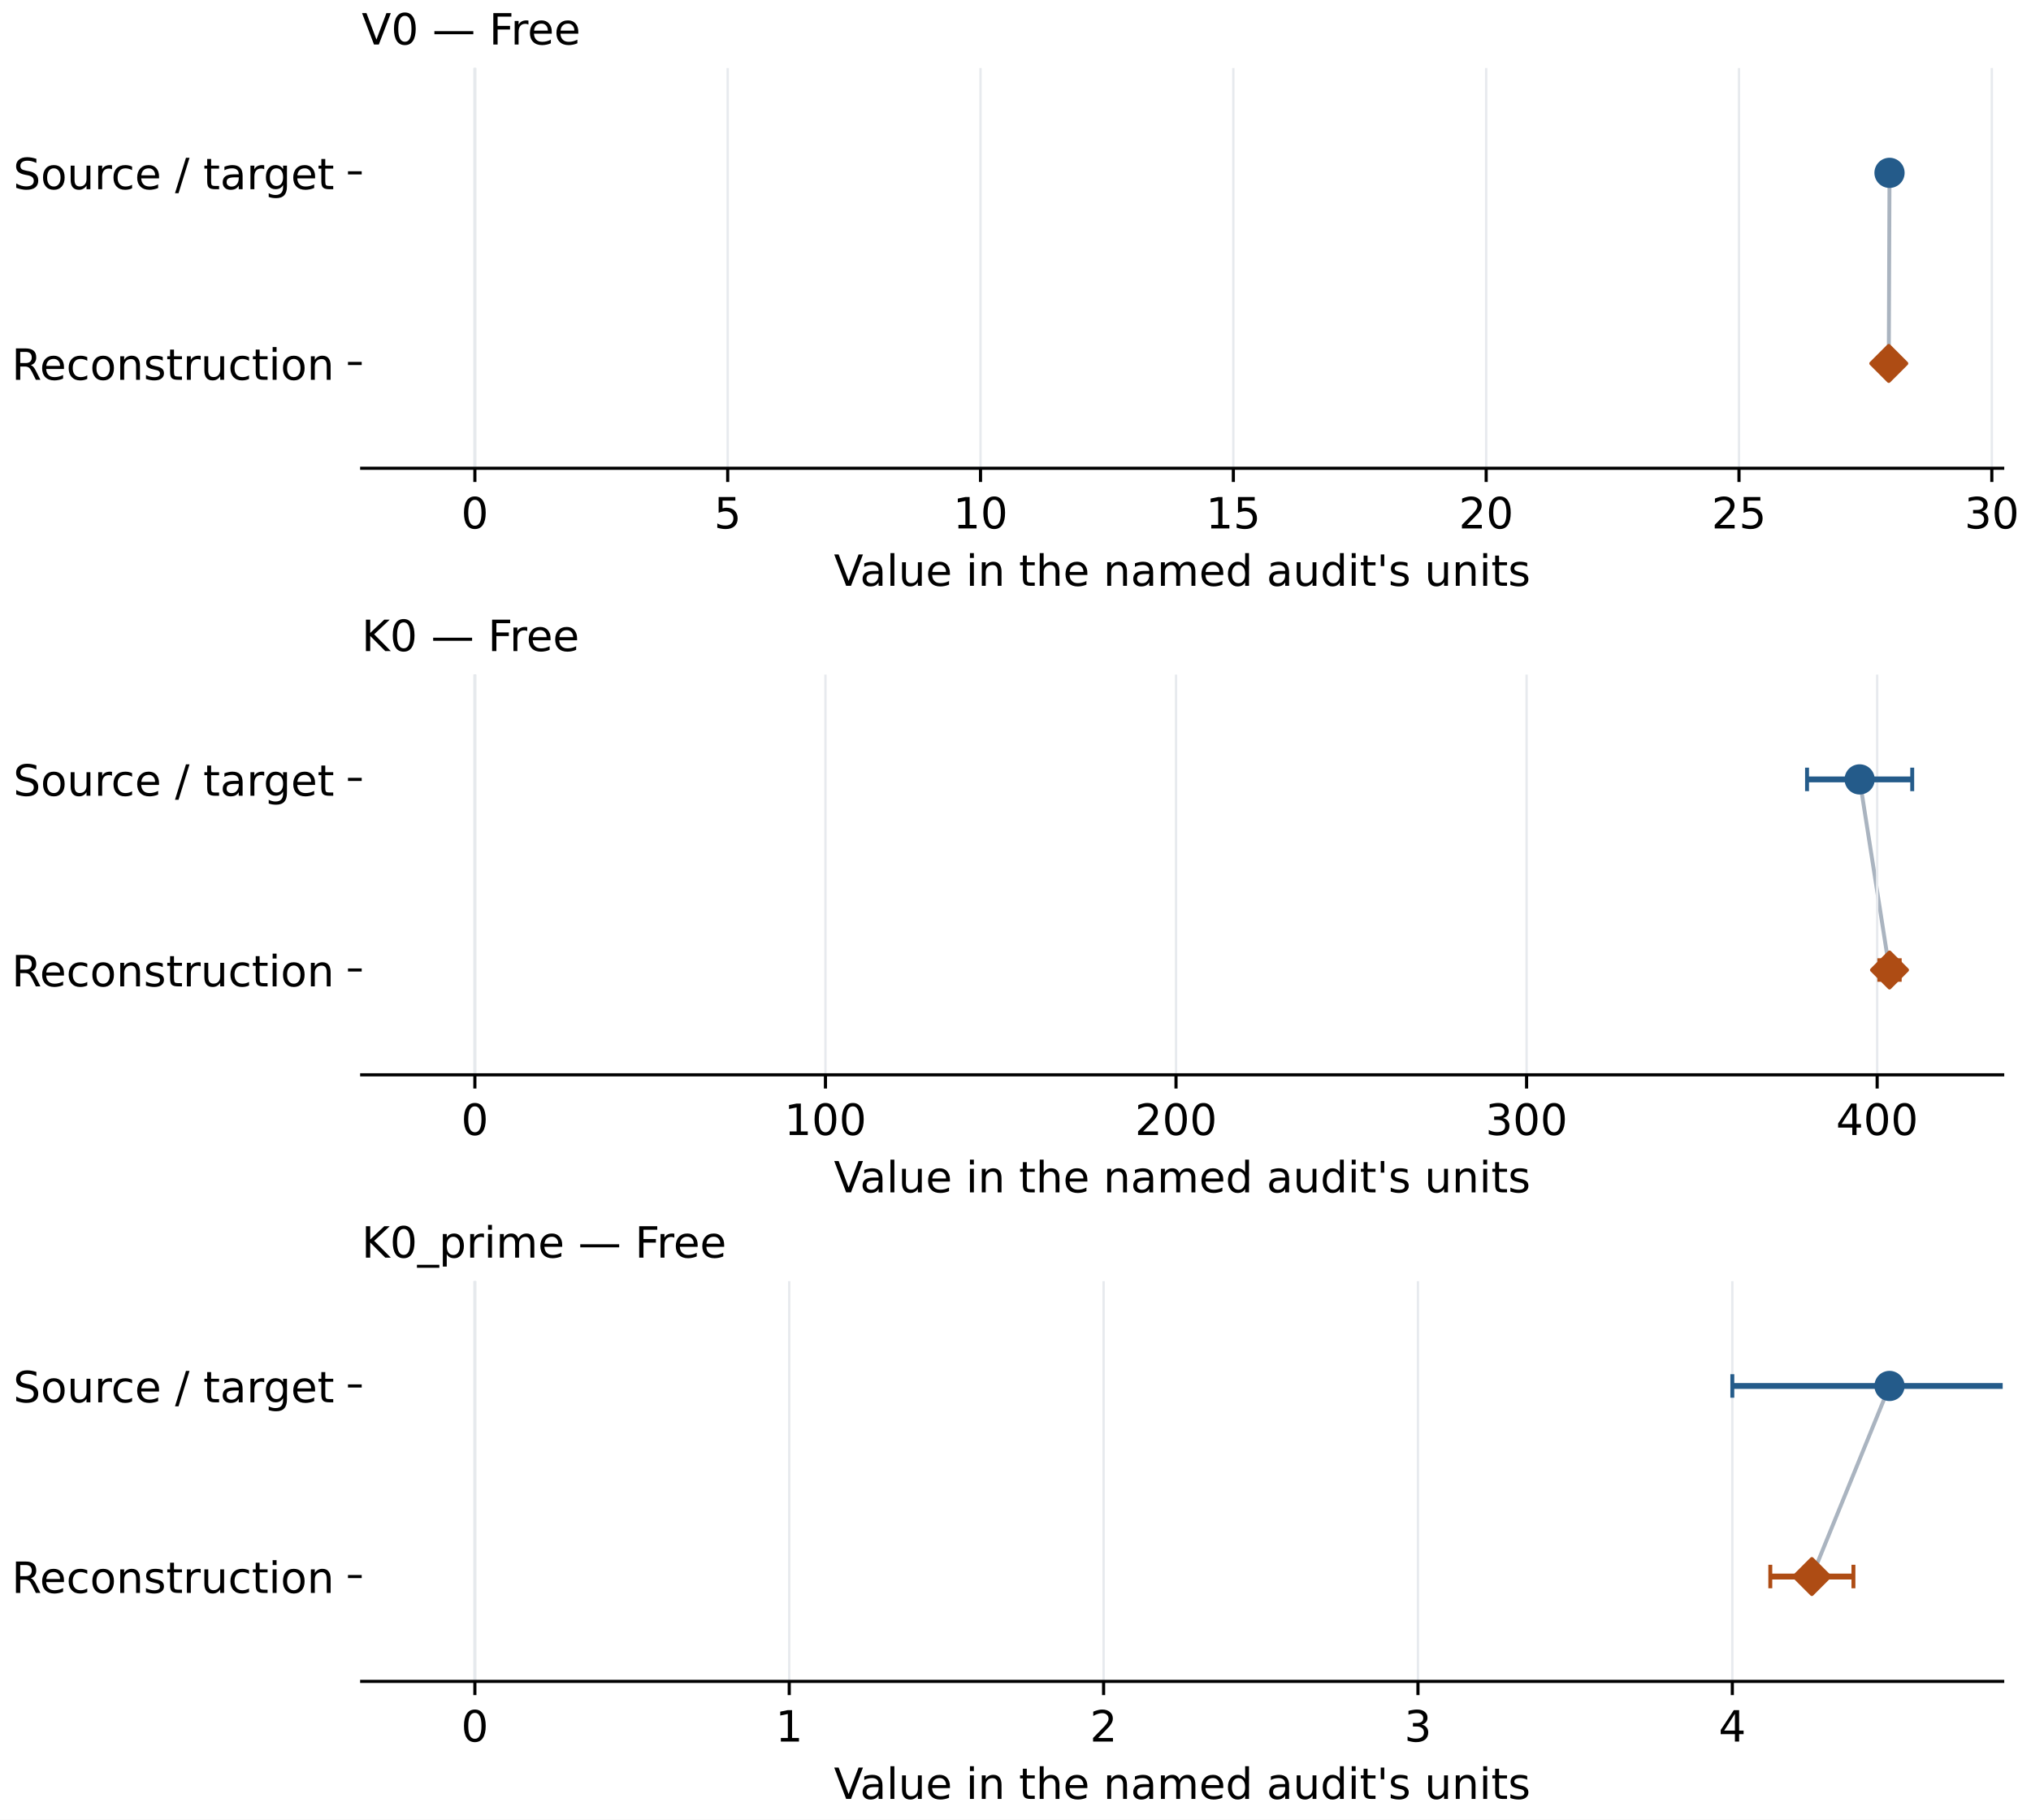
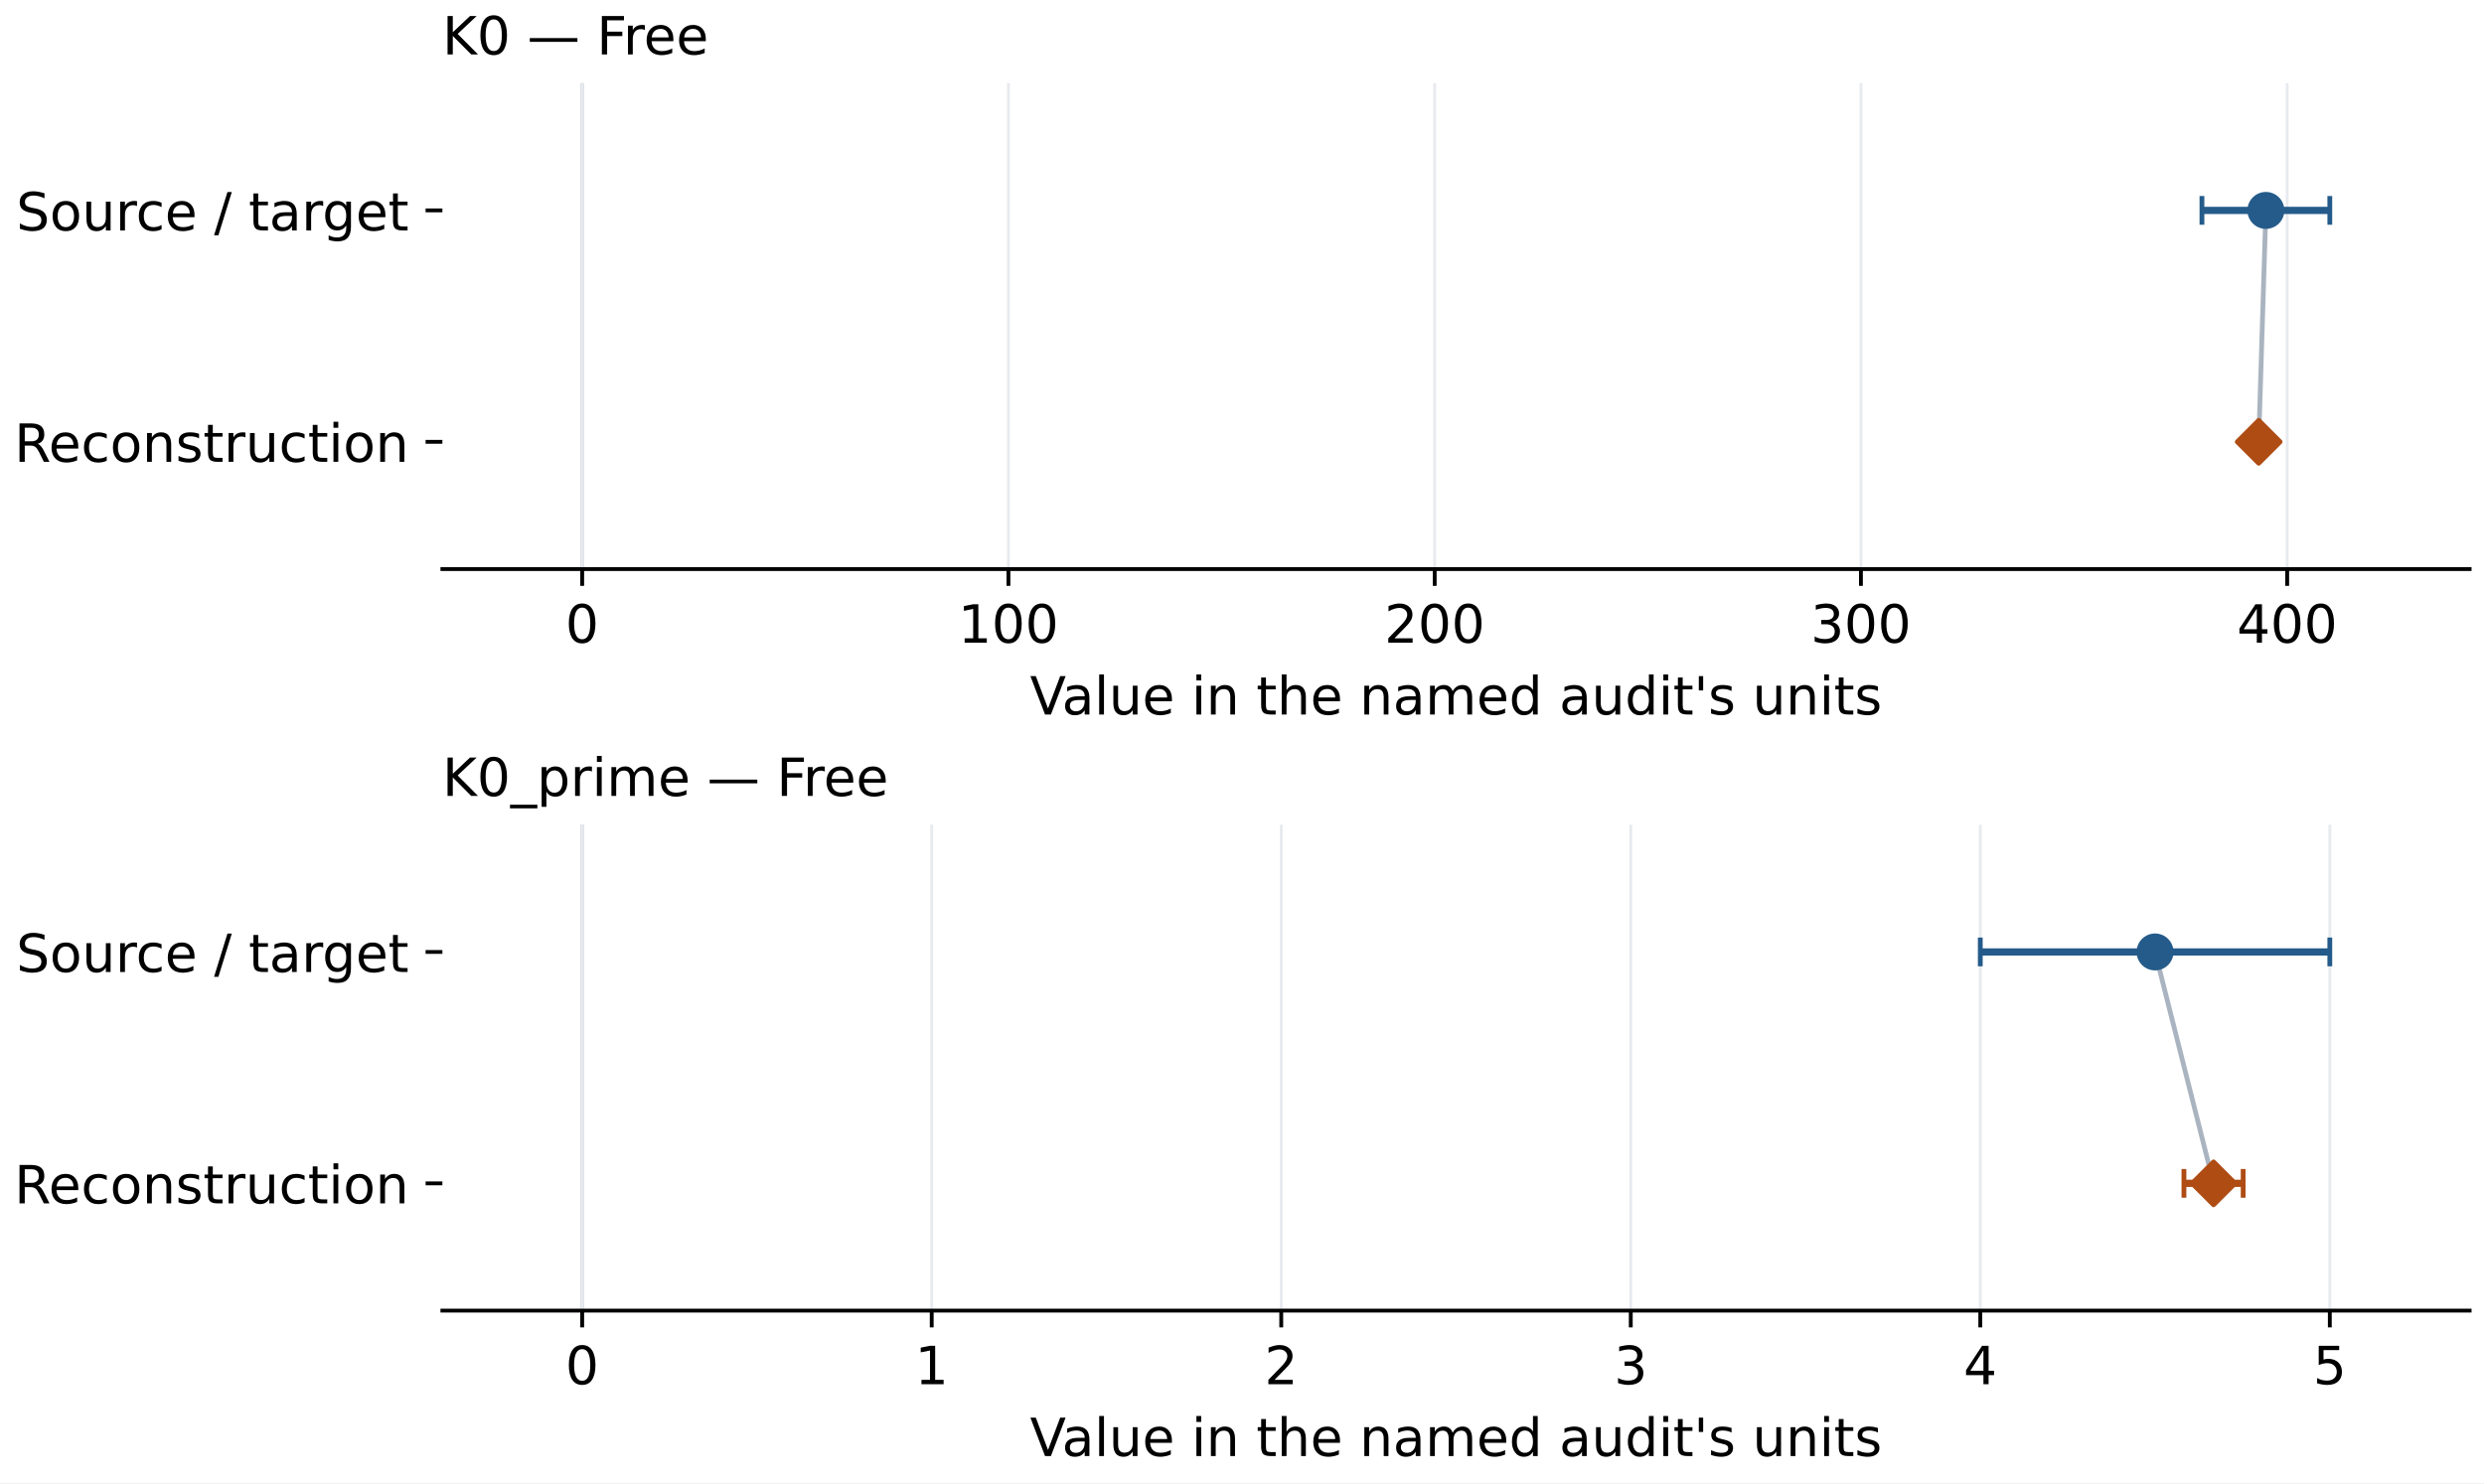
- <svg xmlns="http://www.w3.org/2000/svg" xmlns:xlink="http://www.w3.org/1999/xlink" width="518.4pt" height="464.4pt" viewBox="0 0 518.4 464.4" version="1.1">
+ <svg xmlns="http://www.w3.org/2000/svg" xmlns:xlink="http://www.w3.org/1999/xlink" width="518.4pt" height="309.6pt" viewBox="0 0 518.4 309.6" version="1.1">
  <defs>
    <style type="text/css">*{stroke-linejoin: round; stroke-linecap: butt}</style>
  </defs>
  <g id="figure_1">
    <g id="patch_1">
-       <path d="M 0 464.4 L 518.4 464.4 L 518.4 0 L 0 0 z " style="fill: #ffffff" />
+       <path d="M 0 309.6 L 518.4 309.6 L 518.4 0 L 0 0 z " style="fill: #ffffff" />
    </g>
    <g id="axes_1">
      <g id="patch_2">
-         <path d="M 92.321 119.508 L 511.172 119.508 L 511.172 17.359 L 92.321 17.359 z " style="fill: #ffffff" />
+         <path d="M 92.323 118.798 L 515.4 118.798 L 515.4 17.358 L 92.323 17.358 z " style="fill: #ffffff" />
      </g>
      <g id="line2d_1">
-         <path d="M 121.208 119.508 L 121.208 17.359 " clip-path="url(#p9047273230)" style="fill: none; stroke: #c3cad2; stroke-width: 0.7; stroke-linecap: square" />
+         <path d="M 121.501 118.798 L 121.501 17.358 " clip-path="url(#p6640d6a208)" style="fill: none; stroke: #c3cad2; stroke-width: 0.7; stroke-linecap: square" />
      </g>
      <g id="line2d_2">
-         <path d="M 482.286 44.112 L 482.099 92.754 " clip-path="url(#p9047273230)" style="fill: none; stroke: #aab4c0; stroke-linecap: square" />
+         <path d="M 472.879 43.925 L 471.38 92.231 " clip-path="url(#p6640d6a208)" style="fill: none; stroke: #aab4c0; stroke-linecap: square" />
      </g>
      <g id="matplotlib.axis_1">
        <g id="xtick_1">
          <g id="line2d_3">
-             <path d="M 121.208 119.508 L 121.208 17.359 " clip-path="url(#p9047273230)" style="fill: none; stroke: #e7eaee; stroke-width: 0.6; stroke-linecap: square" />
+             <path d="M 121.501 118.798 L 121.501 17.358 " clip-path="url(#p6640d6a208)" style="fill: none; stroke: #e7eaee; stroke-width: 0.6; stroke-linecap: square" />
          </g>
          <g id="line2d_4">
            <defs>
              <path id="mb45e14ee2d" d="M 0 0 L 0 3.5 " style="stroke: #000000; stroke-width: 0.8" />
            </defs>
            <g>
-               <use xlink:href="#mb45e14ee2d" x="121.208" y="119.508" style="stroke: #000000; stroke-width: 0.8" />
+               <use xlink:href="#mb45e14ee2d" x="121.501" y="118.798" style="stroke: #000000; stroke-width: 0.8" />
            </g>
          </g>
          <g id="text_1">
-             <text style="font: 11px 'DejaVu Sans', Arial, sans-serif; text-anchor: middle" x="121.208" y="134.866" transform="rotate(-0 121.2077 134.8662)">0</text>
+             <text style="font-size: 11px; font-family: 'DejaVu Sans', Arial, sans-serif; text-anchor: middle" x="121.501" y="134.156" transform="rotate(-0 121.5009 134.1559)">0</text>
          </g>
        </g>
        <g id="xtick_2">
          <g id="line2d_5">
-             <path d="M 185.74 119.508 L 185.74 17.359 " clip-path="url(#p9047273230)" style="fill: none; stroke: #e7eaee; stroke-width: 0.6; stroke-linecap: square" />
+             <path d="M 210.457 118.798 L 210.457 17.358 " clip-path="url(#p6640d6a208)" style="fill: none; stroke: #e7eaee; stroke-width: 0.6; stroke-linecap: square" />
          </g>
          <g id="line2d_6">
            <g>
-               <use xlink:href="#mb45e14ee2d" x="185.74" y="119.508" style="stroke: #000000; stroke-width: 0.8" />
+               <use xlink:href="#mb45e14ee2d" x="210.457" y="118.798" style="stroke: #000000; stroke-width: 0.8" />
            </g>
          </g>
          <g id="text_2">
-             <text style="font: 11px 'DejaVu Sans', Arial, sans-serif; text-anchor: middle" x="185.74" y="134.866" transform="rotate(-0 185.7398 134.8662)">5</text>
+             <text style="font-size: 11px; font-family: 'DejaVu Sans', Arial, sans-serif; text-anchor: middle" x="210.457" y="134.156" transform="rotate(-0 210.4573 134.1559)">100</text>
          </g>
        </g>
        <g id="xtick_3">
          <g id="line2d_7">
-             <path d="M 250.272 119.508 L 250.272 17.359 " clip-path="url(#p9047273230)" style="fill: none; stroke: #e7eaee; stroke-width: 0.6; stroke-linecap: square" />
+             <path d="M 299.414 118.798 L 299.414 17.358 " clip-path="url(#p6640d6a208)" style="fill: none; stroke: #e7eaee; stroke-width: 0.6; stroke-linecap: square" />
          </g>
          <g id="line2d_8">
            <g>
-               <use xlink:href="#mb45e14ee2d" x="250.272" y="119.508" style="stroke: #000000; stroke-width: 0.8" />
+               <use xlink:href="#mb45e14ee2d" x="299.414" y="118.798" style="stroke: #000000; stroke-width: 0.8" />
            </g>
          </g>
          <g id="text_3">
-             <text style="font: 11px 'DejaVu Sans', Arial, sans-serif; text-anchor: middle" x="250.272" y="134.866" transform="rotate(-0 250.2719 134.8662)">10</text>
+             <text style="font-size: 11px; font-family: 'DejaVu Sans', Arial, sans-serif; text-anchor: middle" x="299.414" y="134.156" transform="rotate(-0 299.4137 134.1559)">200</text>
          </g>
        </g>
        <g id="xtick_4">
          <g id="line2d_9">
-             <path d="M 314.804 119.508 L 314.804 17.359 " clip-path="url(#p9047273230)" style="fill: none; stroke: #e7eaee; stroke-width: 0.6; stroke-linecap: square" />
+             <path d="M 388.37 118.798 L 388.37 17.358 " clip-path="url(#p6640d6a208)" style="fill: none; stroke: #e7eaee; stroke-width: 0.6; stroke-linecap: square" />
          </g>
          <g id="line2d_10">
            <g>
-               <use xlink:href="#mb45e14ee2d" x="314.804" y="119.508" style="stroke: #000000; stroke-width: 0.8" />
+               <use xlink:href="#mb45e14ee2d" x="388.37" y="118.798" style="stroke: #000000; stroke-width: 0.8" />
            </g>
          </g>
          <g id="text_4">
-             <text style="font: 11px 'DejaVu Sans', Arial, sans-serif; text-anchor: middle" x="314.804" y="134.866" transform="rotate(-0 314.804 134.8662)">15</text>
+             <text style="font-size: 11px; font-family: 'DejaVu Sans', Arial, sans-serif; text-anchor: middle" x="388.37" y="134.156" transform="rotate(-0 388.37 134.1559)">300</text>
          </g>
        </g>
        <g id="xtick_5">
          <g id="line2d_11">
-             <path d="M 379.336 119.508 L 379.336 17.359 " clip-path="url(#p9047273230)" style="fill: none; stroke: #e7eaee; stroke-width: 0.6; stroke-linecap: square" />
+             <path d="M 477.326 118.798 L 477.326 17.358 " clip-path="url(#p6640d6a208)" style="fill: none; stroke: #e7eaee; stroke-width: 0.6; stroke-linecap: square" />
          </g>
          <g id="line2d_12">
            <g>
-               <use xlink:href="#mb45e14ee2d" x="379.336" y="119.508" style="stroke: #000000; stroke-width: 0.8" />
+               <use xlink:href="#mb45e14ee2d" x="477.326" y="118.798" style="stroke: #000000; stroke-width: 0.8" />
            </g>
          </g>
          <g id="text_5">
-             <text style="font: 11px 'DejaVu Sans', Arial, sans-serif; text-anchor: middle" x="379.336" y="134.866" transform="rotate(-0 379.3361 134.8662)">20</text>
-           </g>
-         </g>
-         <g id="xtick_6">
-           <g id="line2d_13">
-             <path d="M 443.868 119.508 L 443.868 17.359 " clip-path="url(#p9047273230)" style="fill: none; stroke: #e7eaee; stroke-width: 0.6; stroke-linecap: square" />
-           </g>
-           <g id="line2d_14">
-             <g>
-               <use xlink:href="#mb45e14ee2d" x="443.868" y="119.508" style="stroke: #000000; stroke-width: 0.8" />
-             </g>
-           </g>
-           <g id="text_6">
-             <text style="font: 11px 'DejaVu Sans', Arial, sans-serif; text-anchor: middle" x="443.868" y="134.866" transform="rotate(-0 443.8682 134.8662)">25</text>
-           </g>
-         </g>
-         <g id="xtick_7">
-           <g id="line2d_15">
-             <path d="M 508.4 119.508 L 508.4 17.359 " clip-path="url(#p9047273230)" style="fill: none; stroke: #e7eaee; stroke-width: 0.6; stroke-linecap: square" />
-           </g>
-           <g id="line2d_16">
-             <g>
-               <use xlink:href="#mb45e14ee2d" x="508.4" y="119.508" style="stroke: #000000; stroke-width: 0.8" />
-             </g>
-           </g>
-           <g id="text_7">
-             <text style="font: 11px 'DejaVu Sans', Arial, sans-serif; text-anchor: middle" x="508.4" y="134.866" transform="rotate(-0 508.4003 134.8662)">30</text>
-           </g>
-         </g>
-         <g id="text_8">
-           <text style="font: 11px 'DejaVu Sans', Arial, sans-serif; text-anchor: middle" x="301.747" y="149.512" transform="rotate(-0 301.7467 149.5121)">Value in the named audit's units</text>
+             <text style="font-size: 11px; font-family: 'DejaVu Sans', Arial, sans-serif; text-anchor: middle" x="477.326" y="134.156" transform="rotate(-0 477.3264 134.1559)">400</text>
+           </g>
+         </g>
+         <g id="text_6">
+           <text style="font-size: 11px; font-family: 'DejaVu Sans', Arial, sans-serif; text-anchor: middle" x="303.861" y="149.157" transform="rotate(-0 303.8615 149.1568)">Value in the named audit's units</text>
        </g>
      </g>
      <g id="matplotlib.axis_2">
        <g id="ytick_1">
-           <g id="line2d_17">
+           <g id="line2d_13">
            <defs>
              <path id="m7f30f8d901" d="M 0 0 L -3.5 0 " style="stroke: #000000; stroke-width: 0.8" />
            </defs>
            <g>
-               <use xlink:href="#m7f30f8d901" x="92.321" y="92.754" style="stroke: #000000; stroke-width: 0.8" />
-             </g>
-           </g>
-           <g id="text_9">
-             <text style="font: 11px 'DejaVu Sans', Arial, sans-serif; text-anchor: end" x="85.321" y="96.934" transform="rotate(-0 85.32149 96.93362)">Reconstruction</text>
+               <use xlink:href="#m7f30f8d901" x="92.323" y="92.231" style="stroke: #000000; stroke-width: 0.8" />
+             </g>
+           </g>
+           <g id="text_7">
+             <text style="font-size: 11px; font-family: 'DejaVu Sans', Arial, sans-serif; text-anchor: end" x="85.323" y="96.41" transform="rotate(-0 85.32321 96.40978)">Reconstruction</text>
          </g>
        </g>
        <g id="ytick_2">
-           <g id="line2d_18">
-             <g>
-               <use xlink:href="#m7f30f8d901" x="92.321" y="44.112" style="stroke: #000000; stroke-width: 0.8" />
-             </g>
-           </g>
-           <g id="text_10">
-             <text style="font: 11px 'DejaVu Sans', Arial, sans-serif; text-anchor: end" x="85.321" y="48.291" transform="rotate(-0 85.32149 48.29107)">Source / target</text>
+           <g id="line2d_14">
+             <g>
+               <use xlink:href="#m7f30f8d901" x="92.323" y="43.925" style="stroke: #000000; stroke-width: 0.8" />
+             </g>
+           </g>
+           <g id="text_8">
+             <text style="font-size: 11px; font-family: 'DejaVu Sans', Arial, sans-serif; text-anchor: end" x="85.323" y="48.104" transform="rotate(-0 85.32321 48.1042)">Source / target</text>
          </g>
        </g>
      </g>
      <g id="PathCollection_1">
        <defs>
          <path id="m5b1aaaca44" d="M 0 3.354 C 0.89 3.354 1.743 3.001 2.372 2.372 C 3.001 1.743 3.354 0.89 3.354 0 C 3.354 -0.89 3.001 -1.743 2.372 -2.372 C 1.743 -3.001 0.89 -3.354 0 -3.354 C -0.89 -3.354 -1.743 -3.001 -2.372 -2.372 C -3.001 -1.743 -3.354 -0.89 -3.354 0 C -3.354 0.89 -3.001 1.743 -2.372 2.372 C -1.743 3.001 -0.89 3.354 0 3.354 z " style="stroke: #245b8a" />
        </defs>
-         <g clip-path="url(#p9047273230)">
-           <use xlink:href="#m5b1aaaca44" x="482.286" y="44.112" style="fill: #245b8a; stroke: #245b8a" />
+         <g clip-path="url(#p6640d6a208)">
+           <use xlink:href="#m5b1aaaca44" x="472.879" y="43.925" style="fill: #245b8a; stroke: #245b8a" />
        </g>
      </g>
      <g id="PathCollection_2">
        <defs>
          <path id="m79c71298e6" d="M -0 4.472 L 4.472 0 L 0 -4.472 L -4.472 -0 z " style="stroke: #ae4c14" />
        </defs>
-         <g clip-path="url(#p9047273230)">
-           <use xlink:href="#m79c71298e6" x="482.099" y="92.754" style="fill: #ae4c14; stroke: #ae4c14" />
+         <g clip-path="url(#p6640d6a208)">
+           <use xlink:href="#m79c71298e6" x="471.38" y="92.231" style="fill: #ae4c14; stroke: #ae4c14" />
        </g>
      </g>
      <g id="LineCollection_1">
-         <path d="M 482.043 44.112 L 482.528 44.112 " clip-path="url(#p9047273230)" style="fill: none; stroke: #245b8a; stroke-width: 1.5" />
-       </g>
-       <g id="line2d_19">
+         <path d="M 459.535 43.925 L 486.222 43.925 " clip-path="url(#p6640d6a208)" style="fill: none; stroke: #245b8a; stroke-width: 1.5" />
+       </g>
+       <g id="line2d_15">
        <defs>
          <path id="m002537e231" d="M 0 3 L 0 -3 " style="stroke: #245b8a" />
        </defs>
-         <g clip-path="url(#p9047273230)">
-           <use xlink:href="#m002537e231" x="482.043" y="44.112" style="fill: #245b8a; stroke: #245b8a" />
-         </g>
-       </g>
-       <g id="line2d_20">
-         <g clip-path="url(#p9047273230)">
-           <use xlink:href="#m002537e231" x="482.528" y="44.112" style="fill: #245b8a; stroke: #245b8a" />
+         <g clip-path="url(#p6640d6a208)">
+           <use xlink:href="#m002537e231" x="459.535" y="43.925" style="fill: #245b8a; stroke: #245b8a" />
+         </g>
+       </g>
+       <g id="line2d_16">
+         <g clip-path="url(#p6640d6a208)">
+           <use xlink:href="#m002537e231" x="486.222" y="43.925" style="fill: #245b8a; stroke: #245b8a" />
        </g>
      </g>
      <g id="LineCollection_2">
-         <path d="M 482.052 92.754 L 482.146 92.754 " clip-path="url(#p9047273230)" style="fill: none; stroke: #ae4c14; stroke-width: 1.5" />
-       </g>
-       <g id="line2d_21">
+         <path d="M 470.225 92.231 L 472.536 92.231 " clip-path="url(#p6640d6a208)" style="fill: none; stroke: #ae4c14; stroke-width: 1.5" />
+       </g>
+       <g id="line2d_17">
        <defs>
          <path id="m3def4cd5cd" d="M 0 3 L 0 -3 " style="stroke: #ae4c14" />
        </defs>
-         <g clip-path="url(#p9047273230)">
-           <use xlink:href="#m3def4cd5cd" x="482.052" y="92.754" style="fill: #ae4c14; stroke: #ae4c14" />
-         </g>
-       </g>
-       <g id="line2d_22">
-         <g clip-path="url(#p9047273230)">
-           <use xlink:href="#m3def4cd5cd" x="482.146" y="92.754" style="fill: #ae4c14; stroke: #ae4c14" />
+         <g clip-path="url(#p6640d6a208)">
+           <use xlink:href="#m3def4cd5cd" x="470.225" y="92.231" style="fill: #ae4c14; stroke: #ae4c14" />
+         </g>
+       </g>
+       <g id="line2d_18">
+         <g clip-path="url(#p6640d6a208)">
+           <use xlink:href="#m3def4cd5cd" x="472.536" y="92.231" style="fill: #ae4c14; stroke: #ae4c14" />
        </g>
      </g>
      <g id="patch_3">
-         <path d="M 92.321 119.508 L 511.172 119.508 " style="fill: none; stroke: #000000; stroke-width: 0.8; stroke-linejoin: miter; stroke-linecap: square" />
-       </g>
-       <g id="text_11">
-         <text style="font: 11px 'DejaVu Sans', Arial, sans-serif; text-anchor: start" x="92.321" y="11.359" transform="rotate(-0 92.32149 11.35852)">V0 — Free</text>
+         <path d="M 92.323 118.798 L 515.4 118.798 " style="fill: none; stroke: #000000; stroke-width: 0.8; stroke-linejoin: miter; stroke-linecap: square" />
+       </g>
+       <g id="text_9">
+         <text style="font-size: 11px; font-family: 'DejaVu Sans', Arial, sans-serif; text-anchor: start" x="92.323" y="11.358" transform="rotate(-0 92.32321 11.35766)">K0 — Free</text>
      </g>
    </g>
    <g id="axes_2">
      <g id="patch_4">
-         <path d="M 92.321 274.308 L 511.172 274.308 L 511.172 172.159 L 92.321 172.159 z " style="fill: #ffffff" />
-       </g>
-       <g id="line2d_23">
-         <path d="M 121.208 274.308 L 121.208 172.159 " clip-path="url(#p1ab10f7afd)" style="fill: none; stroke: #c3cad2; stroke-width: 0.7; stroke-linecap: square" />
-       </g>
-       <g id="line2d_24">
-         <path d="M 474.66 198.912 L 482.286 247.554 " clip-path="url(#p1ab10f7afd)" style="fill: none; stroke: #aab4c0; stroke-linecap: square" />
+         <path d="M 92.323 273.599 L 515.4 273.599 L 515.4 172.158 L 92.323 172.158 z " style="fill: #ffffff" />
+       </g>
+       <g id="line2d_19">
+         <path d="M 121.501 273.599 L 121.501 172.158 " clip-path="url(#pd56318290e)" style="fill: none; stroke: #c3cad2; stroke-width: 0.7; stroke-linecap: square" />
+       </g>
+       <g id="line2d_20">
+         <path d="M 449.75 198.726 L 461.958 247.031 " clip-path="url(#pd56318290e)" style="fill: none; stroke: #aab4c0; stroke-linecap: square" />
      </g>
      <g id="matplotlib.axis_3">
+         <g id="xtick_6">
+           <g id="line2d_21">
+             <path d="M 121.501 273.599 L 121.501 172.158 " clip-path="url(#pd56318290e)" style="fill: none; stroke: #e7eaee; stroke-width: 0.6; stroke-linecap: square" />
+           </g>
+           <g id="line2d_22">
+             <g>
+               <use xlink:href="#mb45e14ee2d" x="121.501" y="273.599" style="stroke: #000000; stroke-width: 0.8" />
+             </g>
+           </g>
+           <g id="text_10">
+             <text style="font-size: 11px; font-family: 'DejaVu Sans', Arial, sans-serif; text-anchor: middle" x="121.501" y="288.956" transform="rotate(-0 121.5009 288.9563)">0</text>
+           </g>
+         </g>
+         <g id="xtick_7">
+           <g id="line2d_23">
+             <path d="M 194.445 273.599 L 194.445 172.158 " clip-path="url(#pd56318290e)" style="fill: none; stroke: #e7eaee; stroke-width: 0.6; stroke-linecap: square" />
+           </g>
+           <g id="line2d_24">
+             <g>
+               <use xlink:href="#mb45e14ee2d" x="194.445" y="273.599" style="stroke: #000000; stroke-width: 0.8" />
+             </g>
+           </g>
+           <g id="text_11">
+             <text style="font-size: 11px; font-family: 'DejaVu Sans', Arial, sans-serif; text-anchor: middle" x="194.445" y="288.956" transform="rotate(-0 194.4451 288.9563)">1</text>
+           </g>
+         </g>
        <g id="xtick_8">
          <g id="line2d_25">
-             <path d="M 121.208 274.308 L 121.208 172.159 " clip-path="url(#p1ab10f7afd)" style="fill: none; stroke: #e7eaee; stroke-width: 0.6; stroke-linecap: square" />
+             <path d="M 267.389 273.599 L 267.389 172.158 " clip-path="url(#pd56318290e)" style="fill: none; stroke: #e7eaee; stroke-width: 0.6; stroke-linecap: square" />
          </g>
          <g id="line2d_26">
            <g>
-               <use xlink:href="#mb45e14ee2d" x="121.208" y="274.308" style="stroke: #000000; stroke-width: 0.8" />
+               <use xlink:href="#mb45e14ee2d" x="267.389" y="273.599" style="stroke: #000000; stroke-width: 0.8" />
            </g>
          </g>
          <g id="text_12">
-             <text style="font: 11px 'DejaVu Sans', Arial, sans-serif; text-anchor: middle" x="121.208" y="289.666" transform="rotate(-0 121.2077 289.6662)">0</text>
+             <text style="font-size: 11px; font-family: 'DejaVu Sans', Arial, sans-serif; text-anchor: middle" x="267.389" y="288.956" transform="rotate(-0 267.3894 288.9563)">2</text>
          </g>
        </g>
        <g id="xtick_9">
          <g id="line2d_27">
-             <path d="M 210.689 274.308 L 210.689 172.159 " clip-path="url(#p1ab10f7afd)" style="fill: none; stroke: #e7eaee; stroke-width: 0.6; stroke-linecap: square" />
+             <path d="M 340.334 273.599 L 340.334 172.158 " clip-path="url(#pd56318290e)" style="fill: none; stroke: #e7eaee; stroke-width: 0.6; stroke-linecap: square" />
          </g>
          <g id="line2d_28">
            <g>
-               <use xlink:href="#mb45e14ee2d" x="210.689" y="274.308" style="stroke: #000000; stroke-width: 0.8" />
+               <use xlink:href="#mb45e14ee2d" x="340.334" y="273.599" style="stroke: #000000; stroke-width: 0.8" />
            </g>
          </g>
          <g id="text_13">
-             <text style="font: 11px 'DejaVu Sans', Arial, sans-serif; text-anchor: middle" x="210.689" y="289.666" transform="rotate(-0 210.6892 289.6662)">100</text>
+             <text style="font-size: 11px; font-family: 'DejaVu Sans', Arial, sans-serif; text-anchor: middle" x="340.334" y="288.956" transform="rotate(-0 340.3336 288.9563)">3</text>
          </g>
        </g>
        <g id="xtick_10">
          <g id="line2d_29">
-             <path d="M 300.171 274.308 L 300.171 172.159 " clip-path="url(#p1ab10f7afd)" style="fill: none; stroke: #e7eaee; stroke-width: 0.6; stroke-linecap: square" />
+             <path d="M 413.278 273.599 L 413.278 172.158 " clip-path="url(#pd56318290e)" style="fill: none; stroke: #e7eaee; stroke-width: 0.6; stroke-linecap: square" />
          </g>
          <g id="line2d_30">
            <g>
-               <use xlink:href="#mb45e14ee2d" x="300.171" y="274.308" style="stroke: #000000; stroke-width: 0.8" />
+               <use xlink:href="#mb45e14ee2d" x="413.278" y="273.599" style="stroke: #000000; stroke-width: 0.8" />
            </g>
          </g>
          <g id="text_14">
-             <text style="font: 11px 'DejaVu Sans', Arial, sans-serif; text-anchor: middle" x="300.171" y="289.666" transform="rotate(-0 300.1708 289.6662)">200</text>
+             <text style="font-size: 11px; font-family: 'DejaVu Sans', Arial, sans-serif; text-anchor: middle" x="413.278" y="288.956" transform="rotate(-0 413.2778 288.9563)">4</text>
          </g>
        </g>
        <g id="xtick_11">
          <g id="line2d_31">
-             <path d="M 389.652 274.308 L 389.652 172.159 " clip-path="url(#p1ab10f7afd)" style="fill: none; stroke: #e7eaee; stroke-width: 0.6; stroke-linecap: square" />
+             <path d="M 486.222 273.599 L 486.222 172.158 " clip-path="url(#pd56318290e)" style="fill: none; stroke: #e7eaee; stroke-width: 0.6; stroke-linecap: square" />
          </g>
          <g id="line2d_32">
            <g>
-               <use xlink:href="#mb45e14ee2d" x="389.652" y="274.308" style="stroke: #000000; stroke-width: 0.8" />
+               <use xlink:href="#mb45e14ee2d" x="486.222" y="273.599" style="stroke: #000000; stroke-width: 0.8" />
            </g>
          </g>
          <g id="text_15">
-             <text style="font: 11px 'DejaVu Sans', Arial, sans-serif; text-anchor: middle" x="389.652" y="289.666" transform="rotate(-0 389.6523 289.6662)">300</text>
-           </g>
-         </g>
-         <g id="xtick_12">
-           <g id="line2d_33">
-             <path d="M 479.134 274.308 L 479.134 172.159 " clip-path="url(#p1ab10f7afd)" style="fill: none; stroke: #e7eaee; stroke-width: 0.6; stroke-linecap: square" />
-           </g>
-           <g id="line2d_34">
-             <g>
-               <use xlink:href="#mb45e14ee2d" x="479.134" y="274.308" style="stroke: #000000; stroke-width: 0.8" />
-             </g>
-           </g>
-           <g id="text_16">
-             <text style="font: 11px 'DejaVu Sans', Arial, sans-serif; text-anchor: middle" x="479.134" y="289.666" transform="rotate(-0 479.1338 289.6662)">400</text>
-           </g>
-         </g>
-         <g id="text_17">
-           <text style="font: 11px 'DejaVu Sans', Arial, sans-serif; text-anchor: middle" x="301.747" y="304.312" transform="rotate(-0 301.7467 304.3121)">Value in the named audit's units</text>
+             <text style="font-size: 11px; font-family: 'DejaVu Sans', Arial, sans-serif; text-anchor: middle" x="486.222" y="288.956" transform="rotate(-0 486.2221 288.9563)">5</text>
+           </g>
+         </g>
+         <g id="text_16">
+           <text style="font-size: 11px; font-family: 'DejaVu Sans', Arial, sans-serif; text-anchor: middle" x="303.861" y="303.957" transform="rotate(-0 303.8615 303.9572)">Value in the named audit's units</text>
        </g>
      </g>
      <g id="matplotlib.axis_4">
        <g id="ytick_3">
-           <g id="line2d_35">
-             <g>
-               <use xlink:href="#m7f30f8d901" x="92.321" y="247.554" style="stroke: #000000; stroke-width: 0.8" />
+           <g id="line2d_33">
+             <g>
+               <use xlink:href="#m7f30f8d901" x="92.323" y="247.031" style="stroke: #000000; stroke-width: 0.8" />
+             </g>
+           </g>
+           <g id="text_17">
+             <text style="font-size: 11px; font-family: 'DejaVu Sans', Arial, sans-serif; text-anchor: end" x="85.323" y="251.21" transform="rotate(-0 85.32321 251.2102)">Reconstruction</text>
+           </g>
+         </g>
+         <g id="ytick_4">
+           <g id="line2d_34">
+             <g>
+               <use xlink:href="#m7f30f8d901" x="92.323" y="198.726" style="stroke: #000000; stroke-width: 0.8" />
            </g>
          </g>
          <g id="text_18">
-             <text style="font: 11px 'DejaVu Sans', Arial, sans-serif; text-anchor: end" x="85.321" y="251.734" transform="rotate(-0 85.32149 251.7336)">Reconstruction</text>
-           </g>
-         </g>
-         <g id="ytick_4">
-           <g id="line2d_36">
-             <g>
-               <use xlink:href="#m7f30f8d901" x="92.321" y="198.912" style="stroke: #000000; stroke-width: 0.8" />
-             </g>
-           </g>
-           <g id="text_19">
-             <text style="font: 11px 'DejaVu Sans', Arial, sans-serif; text-anchor: end" x="85.321" y="203.091" transform="rotate(-0 85.32149 203.0911)">Source / target</text>
+             <text style="font-size: 11px; font-family: 'DejaVu Sans', Arial, sans-serif; text-anchor: end" x="85.323" y="202.905" transform="rotate(-0 85.32321 202.9046)">Source / target</text>
          </g>
        </g>
      </g>
      <g id="PathCollection_3">
-         <g clip-path="url(#p1ab10f7afd)">
-           <use xlink:href="#m5b1aaaca44" x="474.66" y="198.912" style="fill: #245b8a; stroke: #245b8a" />
+         <g clip-path="url(#pd56318290e)">
+           <use xlink:href="#m5b1aaaca44" x="449.75" y="198.726" style="fill: #245b8a; stroke: #245b8a" />
        </g>
      </g>
      <g id="PathCollection_4">
-         <g clip-path="url(#p1ab10f7afd)">
-           <use xlink:href="#m79c71298e6" x="482.286" y="247.554" style="fill: #ae4c14; stroke: #ae4c14" />
+         <g clip-path="url(#pd56318290e)">
+           <use xlink:href="#m79c71298e6" x="461.958" y="247.031" style="fill: #ae4c14; stroke: #ae4c14" />
        </g>
      </g>
      <g id="LineCollection_3">
-         <path d="M 461.238 198.912 L 488.082 198.912 " clip-path="url(#p1ab10f7afd)" style="fill: none; stroke: #245b8a; stroke-width: 1.5" />
+         <path d="M 413.278 198.726 L 486.222 198.726 " clip-path="url(#pd56318290e)" style="fill: none; stroke: #245b8a; stroke-width: 1.5" />
+       </g>
+       <g id="line2d_35">
+         <g clip-path="url(#pd56318290e)">
+           <use xlink:href="#m002537e231" x="413.278" y="198.726" style="fill: #245b8a; stroke: #245b8a" />
+         </g>
+       </g>
+       <g id="line2d_36">
+         <g clip-path="url(#pd56318290e)">
+           <use xlink:href="#m002537e231" x="486.222" y="198.726" style="fill: #245b8a; stroke: #245b8a" />
+         </g>
+       </g>
+       <g id="LineCollection_4">
+         <path d="M 455.778 247.031 L 468.138 247.031 " clip-path="url(#pd56318290e)" style="fill: none; stroke: #ae4c14; stroke-width: 1.5" />
      </g>
      <g id="line2d_37">
-         <g clip-path="url(#p1ab10f7afd)">
-           <use xlink:href="#m002537e231" x="461.238" y="198.912" style="fill: #245b8a; stroke: #245b8a" />
+         <g clip-path="url(#pd56318290e)">
+           <use xlink:href="#m3def4cd5cd" x="455.778" y="247.031" style="fill: #ae4c14; stroke: #ae4c14" />
        </g>
      </g>
      <g id="line2d_38">
-         <g clip-path="url(#p1ab10f7afd)">
-           <use xlink:href="#m002537e231" x="488.082" y="198.912" style="fill: #245b8a; stroke: #245b8a" />
-         </g>
-       </g>
-       <g id="LineCollection_4">
-         <path d="M 479.684 247.554 L 484.888 247.554 " clip-path="url(#p1ab10f7afd)" style="fill: none; stroke: #ae4c14; stroke-width: 1.5" />
-       </g>
-       <g id="line2d_39">
-         <g clip-path="url(#p1ab10f7afd)">
-           <use xlink:href="#m3def4cd5cd" x="479.684" y="247.554" style="fill: #ae4c14; stroke: #ae4c14" />
-         </g>
-       </g>
-       <g id="line2d_40">
-         <g clip-path="url(#p1ab10f7afd)">
-           <use xlink:href="#m3def4cd5cd" x="484.888" y="247.554" style="fill: #ae4c14; stroke: #ae4c14" />
+         <g clip-path="url(#pd56318290e)">
+           <use xlink:href="#m3def4cd5cd" x="468.138" y="247.031" style="fill: #ae4c14; stroke: #ae4c14" />
        </g>
      </g>
      <g id="patch_5">
-         <path d="M 92.321 274.308 L 511.172 274.308 " style="fill: none; stroke: #000000; stroke-width: 0.8; stroke-linejoin: miter; stroke-linecap: square" />
-       </g>
-       <g id="text_20">
-         <text style="font: 11px 'DejaVu Sans', Arial, sans-serif; text-anchor: start" x="92.321" y="166.159" transform="rotate(-0 92.32149 166.1585)">K0 — Free</text>
-       </g>
-     </g>
-     <g id="axes_3">
-       <g id="patch_6">
-         <path d="M 92.321 429.108 L 511.172 429.108 L 511.172 326.959 L 92.321 326.959 z " style="fill: #ffffff" />
-       </g>
-       <g id="line2d_41">
-         <path d="M 121.208 429.108 L 121.208 326.959 " clip-path="url(#p91b966f6d1)" style="fill: none; stroke: #c3cad2; stroke-width: 0.7; stroke-linecap: square" />
-       </g>
-       <g id="line2d_42">
-         <path d="M 482.286 353.712 L 462.467 402.354 " clip-path="url(#p91b966f6d1)" style="fill: none; stroke: #aab4c0; stroke-linecap: square" />
-       </g>
-       <g id="matplotlib.axis_5">
-         <g id="xtick_13">
-           <g id="line2d_43">
-             <path d="M 121.208 429.108 L 121.208 326.959 " clip-path="url(#p91b966f6d1)" style="fill: none; stroke: #e7eaee; stroke-width: 0.6; stroke-linecap: square" />
-           </g>
-           <g id="line2d_44">
-             <g>
-               <use xlink:href="#mb45e14ee2d" x="121.208" y="429.108" style="stroke: #000000; stroke-width: 0.8" />
-             </g>
-           </g>
-           <g id="text_21">
-             <text style="font: 11px 'DejaVu Sans', Arial, sans-serif; text-anchor: middle" x="121.208" y="444.466" transform="rotate(-0 121.2077 444.4662)">0</text>
-           </g>
-         </g>
-         <g id="xtick_14">
-           <g id="line2d_45">
-             <path d="M 201.447 429.108 L 201.447 326.959 " clip-path="url(#p91b966f6d1)" style="fill: none; stroke: #e7eaee; stroke-width: 0.6; stroke-linecap: square" />
-           </g>
-           <g id="line2d_46">
-             <g>
-               <use xlink:href="#mb45e14ee2d" x="201.447" y="429.108" style="stroke: #000000; stroke-width: 0.8" />
-             </g>
-           </g>
-           <g id="text_22">
-             <text style="font: 11px 'DejaVu Sans', Arial, sans-serif; text-anchor: middle" x="201.447" y="444.466" transform="rotate(-0 201.4472 444.4662)">1</text>
-           </g>
-         </g>
-         <g id="xtick_15">
-           <g id="line2d_47">
-             <path d="M 281.687 429.108 L 281.687 326.959 " clip-path="url(#p91b966f6d1)" style="fill: none; stroke: #e7eaee; stroke-width: 0.6; stroke-linecap: square" />
-           </g>
-           <g id="line2d_48">
-             <g>
-               <use xlink:href="#mb45e14ee2d" x="281.687" y="429.108" style="stroke: #000000; stroke-width: 0.8" />
-             </g>
-           </g>
-           <g id="text_23">
-             <text style="font: 11px 'DejaVu Sans', Arial, sans-serif; text-anchor: middle" x="281.687" y="444.466" transform="rotate(-0 281.6868 444.4662)">2</text>
-           </g>
-         </g>
-         <g id="xtick_16">
-           <g id="line2d_49">
-             <path d="M 361.926 429.108 L 361.926 326.959 " clip-path="url(#p91b966f6d1)" style="fill: none; stroke: #e7eaee; stroke-width: 0.6; stroke-linecap: square" />
-           </g>
-           <g id="line2d_50">
-             <g>
-               <use xlink:href="#mb45e14ee2d" x="361.926" y="429.108" style="stroke: #000000; stroke-width: 0.8" />
-             </g>
-           </g>
-           <g id="text_24">
-             <text style="font: 11px 'DejaVu Sans', Arial, sans-serif; text-anchor: middle" x="361.926" y="444.466" transform="rotate(-0 361.9263 444.4662)">3</text>
-           </g>
-         </g>
-         <g id="xtick_17">
-           <g id="line2d_51">
-             <path d="M 442.166 429.108 L 442.166 326.959 " clip-path="url(#p91b966f6d1)" style="fill: none; stroke: #e7eaee; stroke-width: 0.6; stroke-linecap: square" />
-           </g>
-           <g id="line2d_52">
-             <g>
-               <use xlink:href="#mb45e14ee2d" x="442.166" y="429.108" style="stroke: #000000; stroke-width: 0.8" />
-             </g>
-           </g>
-           <g id="text_25">
-             <text style="font: 11px 'DejaVu Sans', Arial, sans-serif; text-anchor: middle" x="442.166" y="444.466" transform="rotate(-0 442.1658 444.4662)">4</text>
-           </g>
-         </g>
-         <g id="text_26">
-           <text style="font: 11px 'DejaVu Sans', Arial, sans-serif; text-anchor: middle" x="301.747" y="459.112" transform="rotate(-0 301.7467 459.1121)">Value in the named audit's units</text>
-         </g>
-       </g>
-       <g id="matplotlib.axis_6">
-         <g id="ytick_5">
-           <g id="line2d_53">
-             <g>
-               <use xlink:href="#m7f30f8d901" x="92.321" y="402.354" style="stroke: #000000; stroke-width: 0.8" />
-             </g>
-           </g>
-           <g id="text_27">
-             <text style="font: 11px 'DejaVu Sans', Arial, sans-serif; text-anchor: end" x="85.321" y="406.534" transform="rotate(-0 85.32149 406.5336)">Reconstruction</text>
-           </g>
-         </g>
-         <g id="ytick_6">
-           <g id="line2d_54">
-             <g>
-               <use xlink:href="#m7f30f8d901" x="92.321" y="353.712" style="stroke: #000000; stroke-width: 0.8" />
-             </g>
-           </g>
-           <g id="text_28">
-             <text style="font: 11px 'DejaVu Sans', Arial, sans-serif; text-anchor: end" x="85.321" y="357.891" transform="rotate(-0 85.32149 357.8911)">Source / target</text>
-           </g>
-         </g>
-       </g>
-       <g id="PathCollection_5">
-         <g clip-path="url(#p91b966f6d1)">
-           <use xlink:href="#m5b1aaaca44" x="482.286" y="353.712" style="fill: #245b8a; stroke: #245b8a" />
-         </g>
-       </g>
-       <g id="PathCollection_6">
-         <g clip-path="url(#p91b966f6d1)">
-           <use xlink:href="#m79c71298e6" x="462.467" y="402.354" style="fill: #ae4c14; stroke: #ae4c14" />
-         </g>
-       </g>
-       <g id="LineCollection_5">
-         <path d="M 442.166 353.712 L 519.4 353.712 " clip-path="url(#p91b966f6d1)" style="fill: none; stroke: #245b8a; stroke-width: 1.5" />
-       </g>
-       <g id="line2d_55">
-         <g clip-path="url(#p91b966f6d1)">
-           <use xlink:href="#m002537e231" x="442.166" y="353.712" style="fill: #245b8a; stroke: #245b8a" />
-         </g>
-       </g>
-       <g id="line2d_56">
-         <g clip-path="url(#p91b966f6d1)">
-           <use xlink:href="#m002537e231" x="522.405" y="353.712" style="fill: #245b8a; stroke: #245b8a" />
-         </g>
-       </g>
-       <g id="LineCollection_6">
-         <path d="M 451.858 402.354 L 473.077 402.354 " clip-path="url(#p91b966f6d1)" style="fill: none; stroke: #ae4c14; stroke-width: 1.5" />
-       </g>
-       <g id="line2d_57">
-         <g clip-path="url(#p91b966f6d1)">
-           <use xlink:href="#m3def4cd5cd" x="451.858" y="402.354" style="fill: #ae4c14; stroke: #ae4c14" />
-         </g>
-       </g>
-       <g id="line2d_58">
-         <g clip-path="url(#p91b966f6d1)">
-           <use xlink:href="#m3def4cd5cd" x="473.077" y="402.354" style="fill: #ae4c14; stroke: #ae4c14" />
-         </g>
-       </g>
-       <g id="patch_7">
-         <path d="M 92.321 429.108 L 511.172 429.108 " style="fill: none; stroke: #000000; stroke-width: 0.8; stroke-linejoin: miter; stroke-linecap: square" />
-       </g>
-       <g id="text_29">
-         <text style="font: 11px 'DejaVu Sans', Arial, sans-serif; text-anchor: start" x="92.321" y="320.959" transform="rotate(-0 92.32149 320.9585)">K0_prime — Free</text>
+         <path d="M 92.323 273.599 L 515.4 273.599 " style="fill: none; stroke: #000000; stroke-width: 0.8; stroke-linejoin: miter; stroke-linecap: square" />
+       </g>
+       <g id="text_19">
+         <text style="font-size: 11px; font-family: 'DejaVu Sans', Arial, sans-serif; text-anchor: start" x="92.323" y="166.158" transform="rotate(-0 92.32321 166.1581)">K0_prime — Free</text>
      </g>
    </g>
  </g>
  <defs>
-     <clipPath id="p9047273230">
-       <rect x="92.321" y="17.359" width="418.85" height="102.149" />
+     <clipPath id="p6640d6a208">
+       <rect x="92.323" y="17.358" width="423.077" height="101.441" />
    </clipPath>
-     <clipPath id="p1ab10f7afd">
-       <rect x="92.321" y="172.159" width="418.85" height="102.149" />
-     </clipPath>
-     <clipPath id="p91b966f6d1">
-       <rect x="92.321" y="326.959" width="418.85" height="102.149" />
+     <clipPath id="pd56318290e">
+       <rect x="92.323" y="172.158" width="423.077" height="101.441" />
    </clipPath>
  </defs>
</svg>
